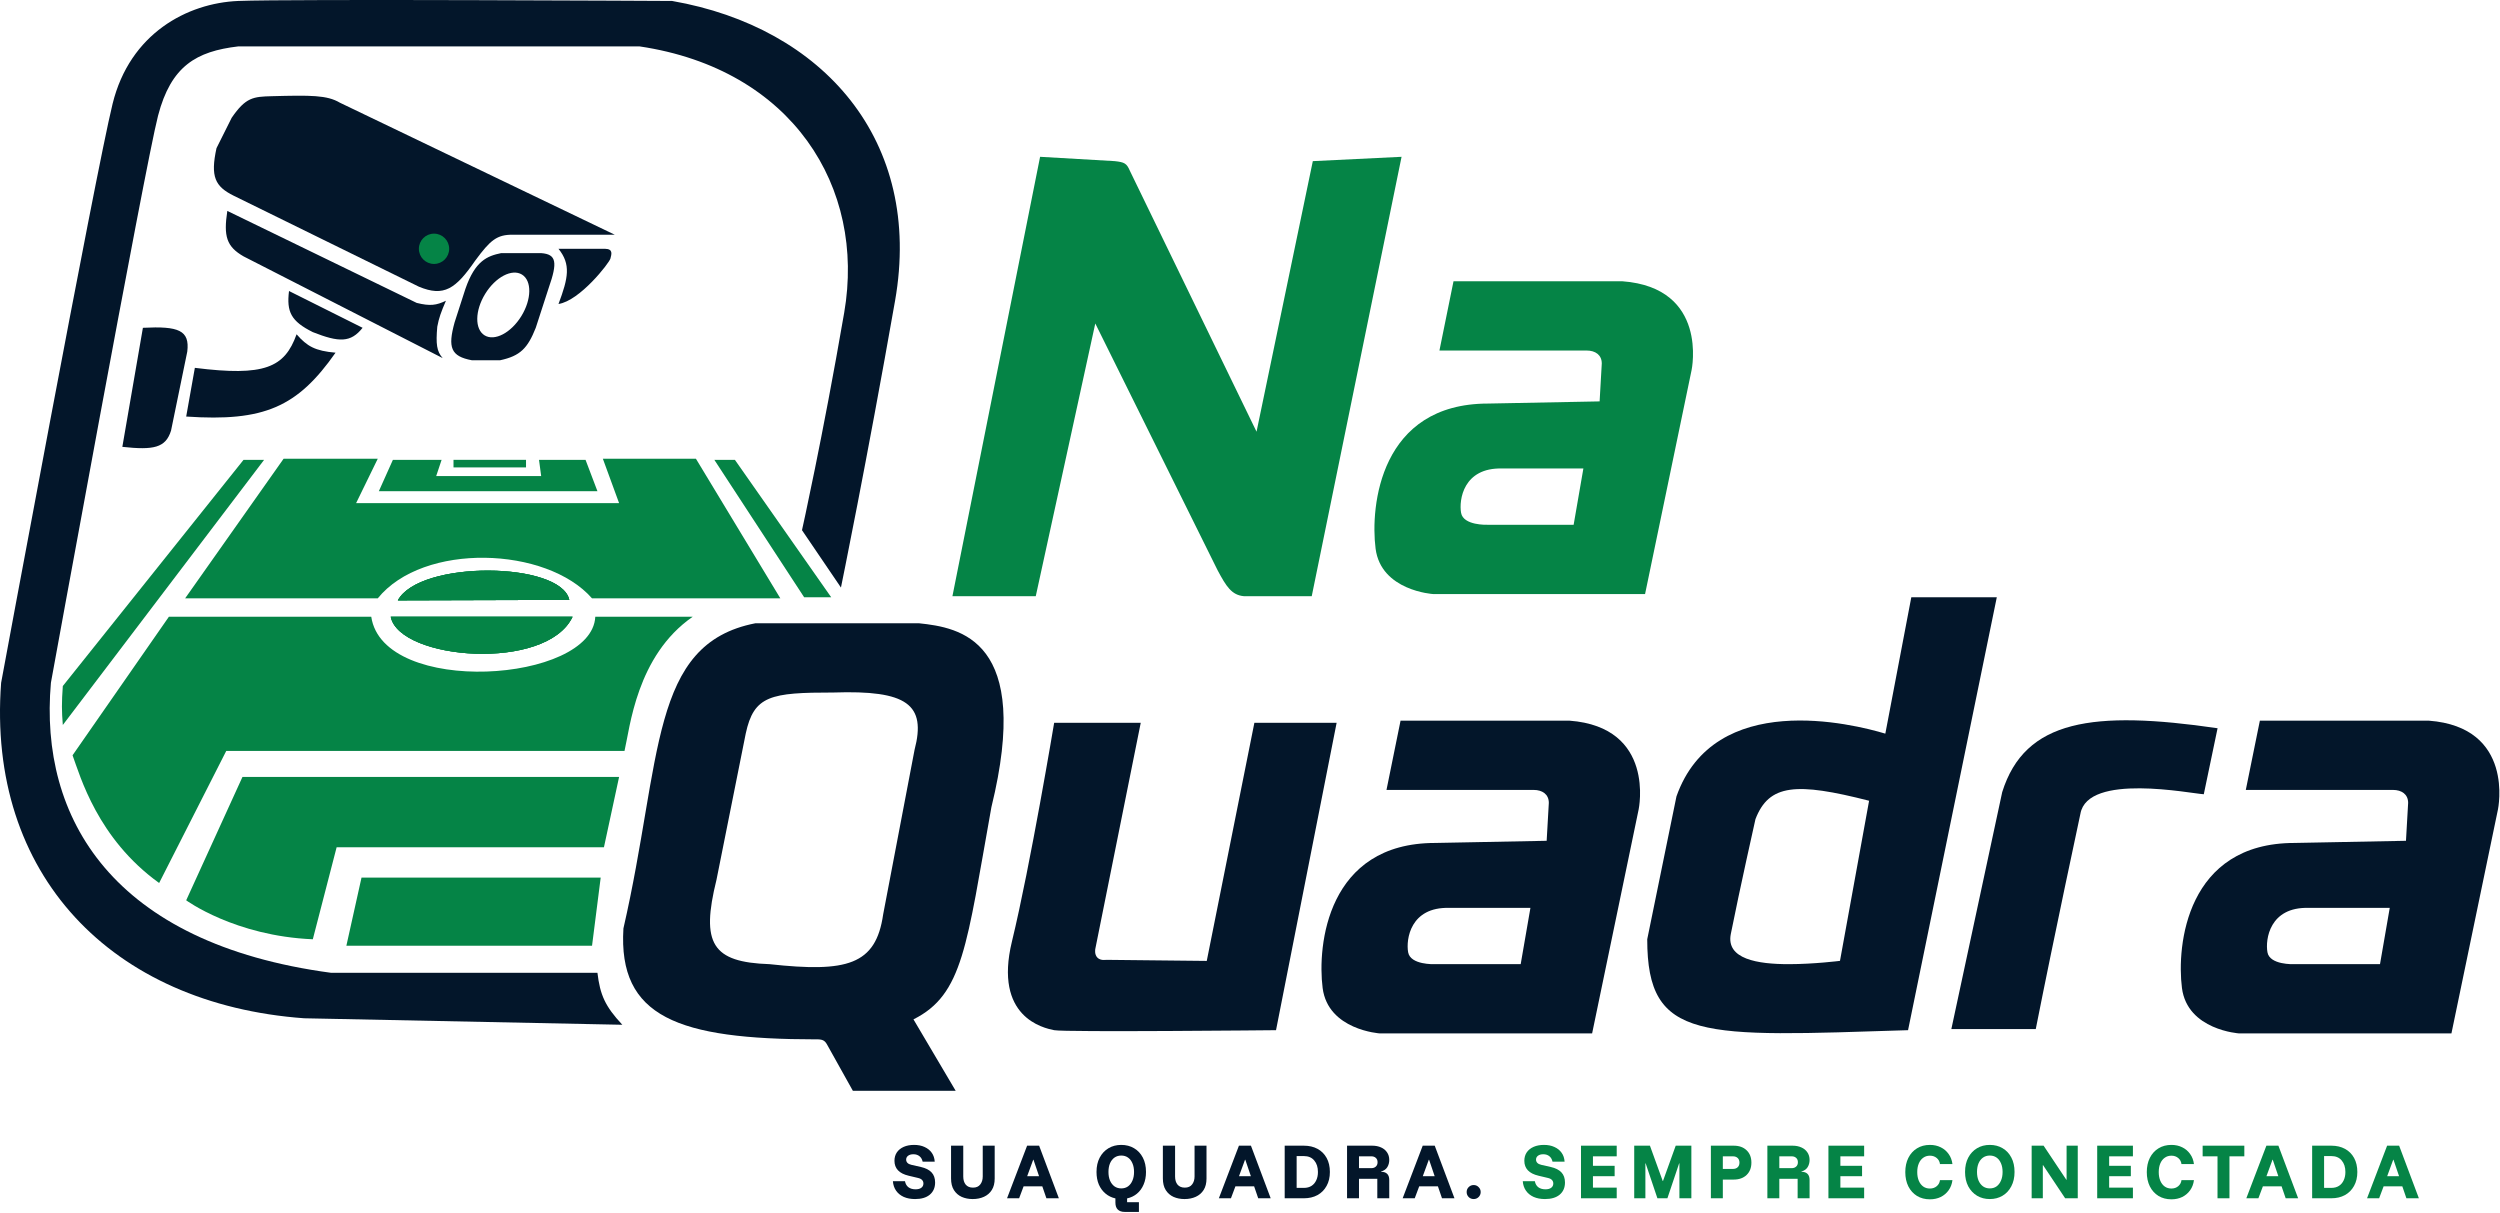
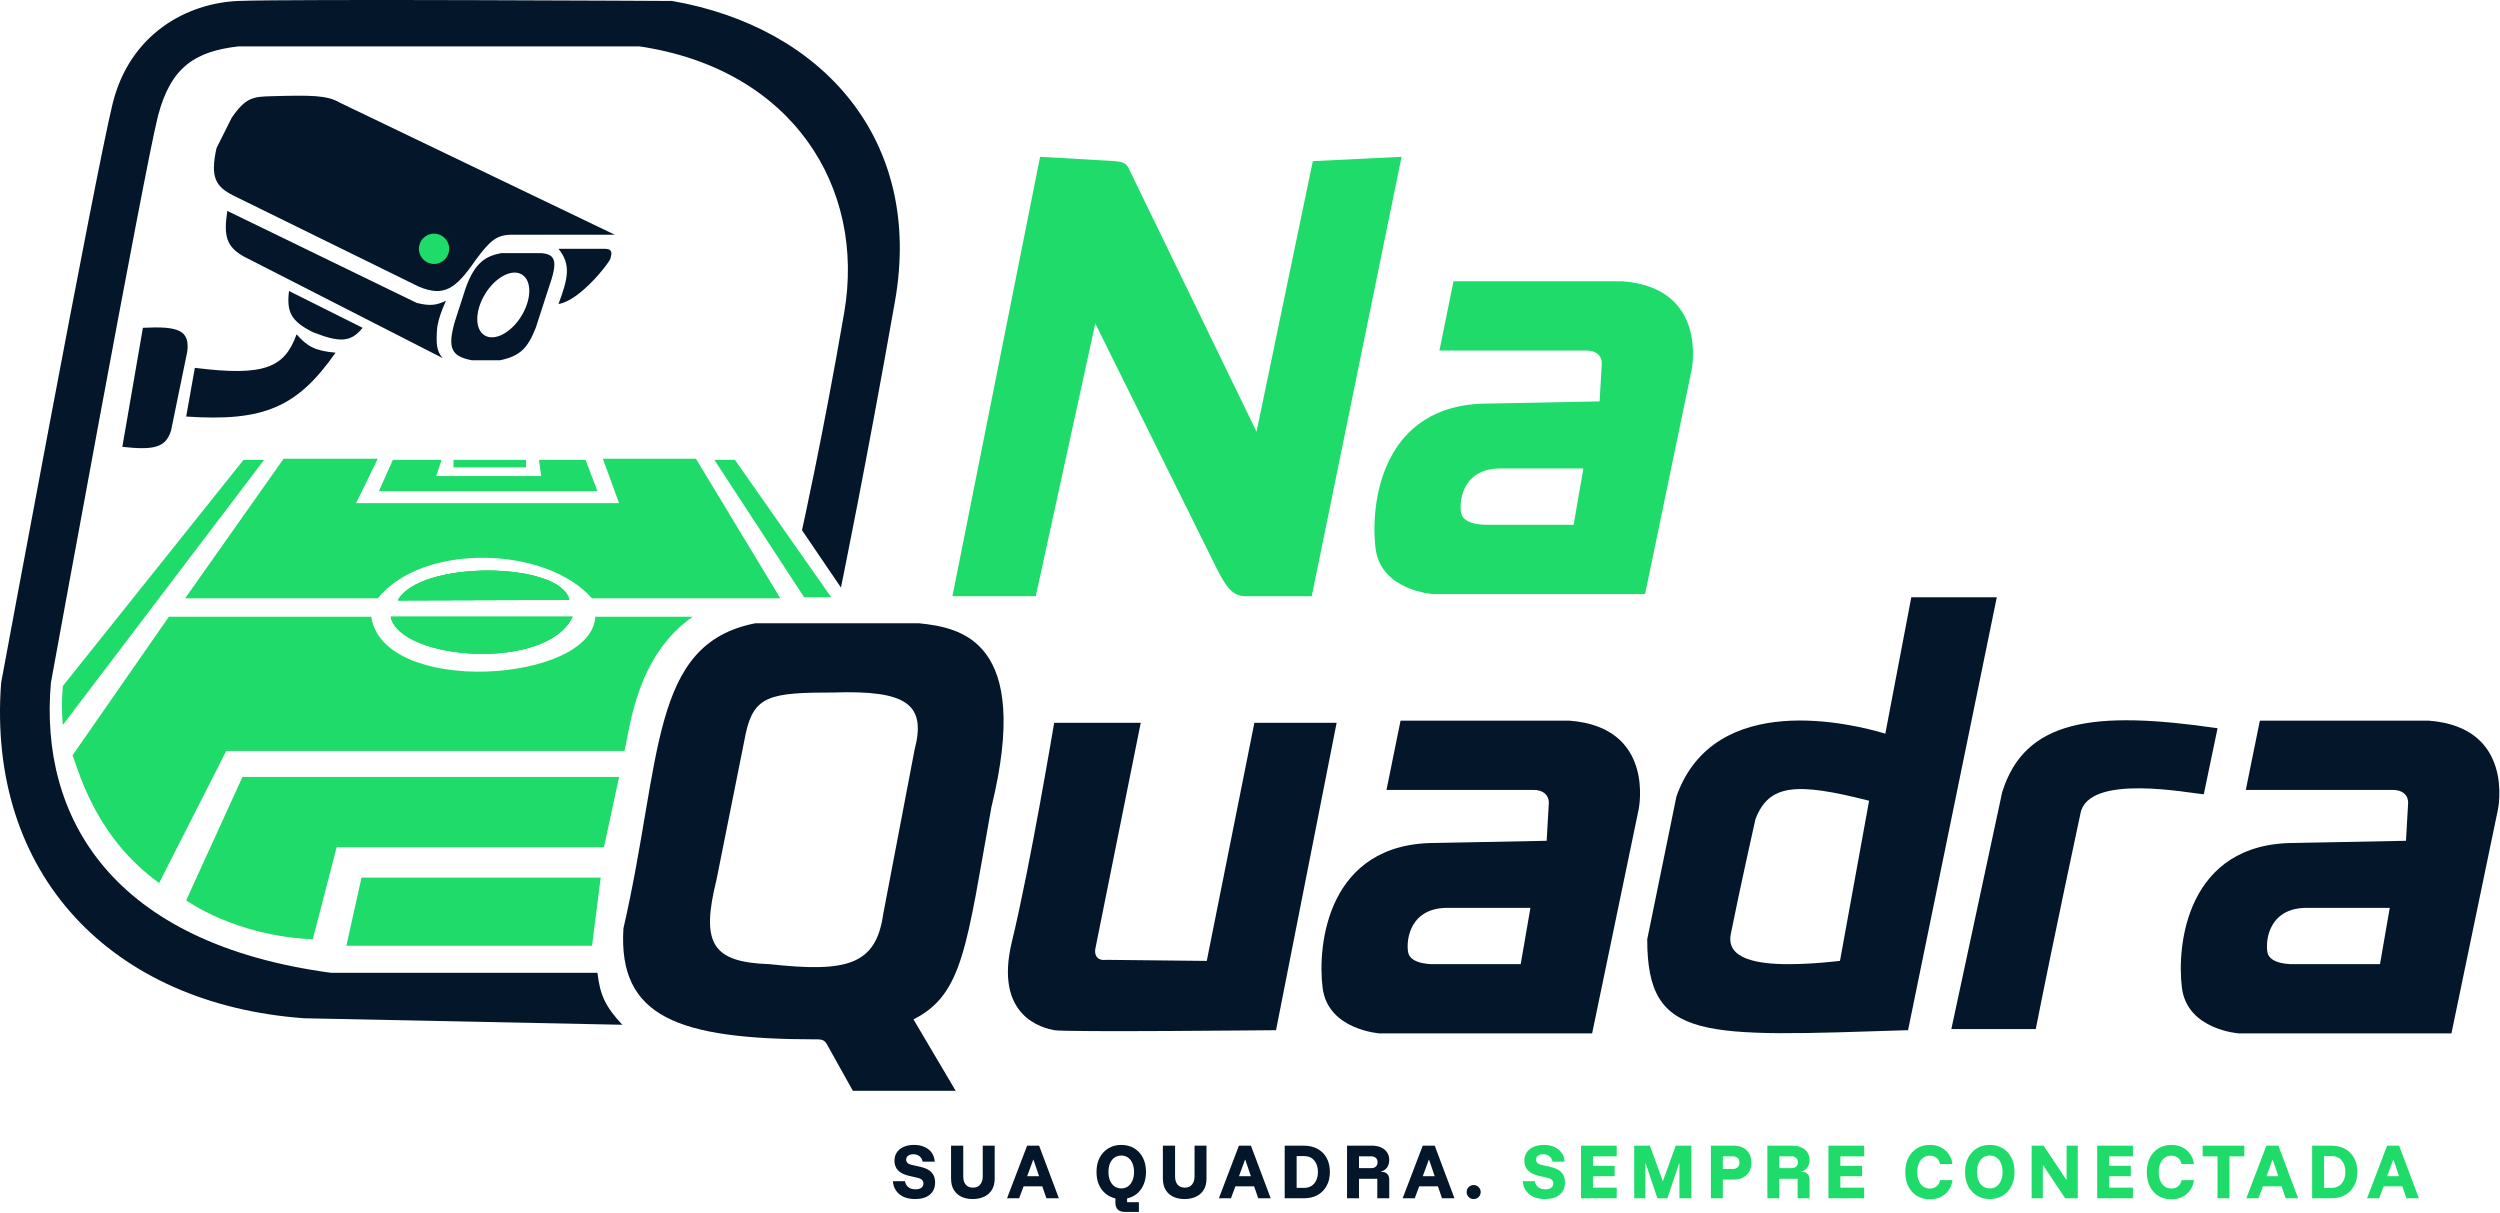
<svg xmlns="http://www.w3.org/2000/svg" width="1155" height="560" viewBox="0 0 1155 560" fill="none">
-   <path d="M384.021 275.944H371.521L330.021 212.444H339.521L384.021 275.944Z" fill="#058446" />
-   <path d="M175.021 226.944L181.521 212.444H204.021L201.521 219.944H250.021L249.021 212.444H270.521L276.021 226.944H175.021Z" fill="#058446" />
-   <path d="M243.021 212.444H209.521V215.944H243.021V212.444Z" fill="#058446" />
-   <path d="M131.021 211.944L85.521 276.444H174.521C195.521 250.444 252.521 252.444 273.521 276.444H360.521L321.521 211.944H278.521L286.021 232.444H164.521L174.521 211.944H131.021Z" fill="#058446" />
-   <path d="M155.521 391.444L144.521 433.944C108.521 432.444 86.021 415.944 86.021 415.944L112.021 358.944H286.021L279.021 391.444H155.521Z" fill="#058446" />
-   <path d="M180.521 284.944C184.521 304.944 252.521 310.444 264.521 284.944H180.521Z" fill="#058446" />
-   <path d="M180.521 284.944C184.521 304.944 252.521 310.444 264.521 284.944H180.521Z" fill="#058446" />
-   <path d="M180.521 284.944C184.521 304.944 252.521 310.444 264.521 284.944H180.521Z" fill="#058446" />
-   <path d="M263.021 277.144C259.086 259.427 193.866 258.696 183.8 277.383L263.021 277.144Z" fill="#058446" />
-   <path d="M263.021 277.144C259.086 259.427 193.866 258.696 183.8 277.383L263.021 277.144Z" fill="#058446" />
-   <path d="M263.021 277.144C259.086 259.427 193.866 258.696 183.8 277.383L263.021 277.144Z" fill="#058446" />
-   <path d="M277.521 405.444L273.521 436.944H160.021L167.021 405.444H277.521Z" fill="#058446" />
-   <path d="M320.021 284.944C294.021 302.944 291.021 336.444 288.521 346.944H104.521L73.521 407.944C45.021 387.444 37.021 358.444 33.521 348.944L78.021 284.944H171.521C177.021 321.944 273.521 315.444 275.021 284.944L320.021 284.944Z" fill="#058446" />
-   <path d="M29.021 334.944C28.505 328.592 28.45 324.724 29.021 316.944L112.521 212.444H122.021L29.021 334.944Z" fill="#058446" />
-   <path d="M478.521 275.444H440.021L480.521 72.444L515.021 74.444C519.521 74.944 520.521 75.444 522.021 78.944L580.521 199.444L606.521 74.444L647.521 72.444L606.021 275.444H574.708C569.021 274.944 566.521 270.944 562.521 263.444L506.021 149.444L478.521 275.444Z" fill="#058446" />
-   <path d="M749.521 129.944C789.497 132.943 781.531 170.899 781.521 170.944L760.021 274.444H662.021C662.021 274.444 638.021 272.944 635.521 253.444C633.021 233.944 637.521 186.444 687.521 186.444L739.021 185.444L740.021 167.944C740.021 163.944 737.021 161.944 733.021 161.944H665.021L671.521 129.944H749.521ZM694.021 216.444C676.022 215.944 673.968 231.007 675.021 236.944C676.071 242.865 687.11 242.447 687.173 242.444H727.021L731.521 216.444H694.021Z" fill="#058446" />
-   <path d="M424.521 287.944C443.521 289.944 477.021 295.445 458.021 372.944C446.521 436.944 445.021 459.444 422.021 470.944L441.521 503.944H394.021L382.021 482.444C380.985 480.661 379.946 480.109 377.021 480.184C313.322 480.143 285.521 469.944 288.021 428.944C306.02 350.483 300.021 297.444 349.021 287.944H424.521ZM422.521 346.444C428.021 325.444 419.121 318.781 385.021 319.944C356.021 319.944 348.292 321.298 344.521 338.944L331.021 406.444C323.701 435.971 328.993 444.561 355.521 445.444C391.271 449.344 404.651 445.901 408.021 422.444L422.521 346.444Z" fill="#03162A" />
+   <path d="M384.021 275.944H371.521L330.021 212.444H339.521L384.021 275.944Z" fill="#1FDB6A" />
+   <path d="M175.021 226.944L181.521 212.444H204.021L201.521 219.944H250.021L249.021 212.444H270.521L276.021 226.944H175.021Z" fill="#1FDB6A" />
+   <path d="M243.021 212.444H209.521V215.944H243.021V212.444Z" fill="#1FDB6A" />
+   <path d="M131.021 211.944L85.521 276.444H174.521C195.521 250.444 252.521 252.444 273.521 276.444H360.521L321.521 211.944H278.521L286.021 232.444H164.521L174.521 211.944H131.021Z" fill="#1FDB6A" />
+   <path d="M155.521 391.444L144.521 433.944C108.521 432.444 86.021 415.944 86.021 415.944L112.021 358.944H286.021L279.021 391.444H155.521Z" fill="#1FDB6A" />
+   <path d="M180.521 284.944C184.521 304.944 252.521 310.444 264.521 284.944H180.521Z" fill="#1FDB6A" />
+   <path d="M180.521 284.944C184.521 304.944 252.521 310.444 264.521 284.944H180.521Z" fill="#1FDB6A" />
+   <path d="M180.521 284.944C184.521 304.944 252.521 310.444 264.521 284.944H180.521Z" fill="#1FDB6A" />
+   <path d="M263.021 277.144C259.086 259.427 193.866 258.696 183.8 277.383L263.021 277.144Z" fill="#1FDB6A" />
+   <path d="M263.021 277.144C259.086 259.427 193.866 258.696 183.8 277.383L263.021 277.144Z" fill="#1FDB6A" />
+   <path d="M263.021 277.144C259.086 259.427 193.866 258.696 183.8 277.383L263.021 277.144Z" fill="#1FDB6A" />
+   <path d="M277.521 405.444L273.521 436.944H160.021L167.021 405.444H277.521Z" fill="#1FDB6A" />
+   <path d="M320.021 284.944C294.021 302.944 291.021 336.444 288.521 346.944H104.521L73.521 407.944C45.021 387.444 37.021 358.444 33.521 348.944L78.021 284.944H171.521C177.021 321.944 273.521 315.444 275.021 284.944L320.021 284.944Z" fill="#1FDB6A" />
+   <path d="M29.021 334.944C28.505 328.592 28.45 324.724 29.021 316.944L112.521 212.444H122.021L29.021 334.944Z" fill="#1FDB6A" />
+   <path d="M478.521 275.444H440.021L480.521 72.444L515.021 74.444C519.521 74.944 520.521 75.444 522.021 78.944L580.521 199.444L606.521 74.444L647.521 72.444L606.021 275.444H574.708C569.021 274.944 566.521 270.944 562.521 263.444L506.021 149.444L478.521 275.444Z" fill="#1FDB6A" />
+   <path fill-rule="evenodd" clip-rule="evenodd" d="M749.521 129.944C789.497 132.943 781.531 170.899 781.521 170.944L760.021 274.444H662.021C662.021 274.444 638.021 272.944 635.521 253.444C633.021 233.944 637.521 186.444 687.521 186.444L739.021 185.444L740.021 167.944C740.021 163.944 737.021 161.944 733.021 161.944H665.021L671.521 129.944H749.521ZM694.021 216.444C676.021 215.944 673.968 231.007 675.021 236.944C676.071 242.865 687.11 242.447 687.173 242.444H727.021L731.521 216.444H694.021Z" fill="#1FDB6A" />
+   <path d="M424.521 287.944C443.521 289.944 477.021 295.445 458.021 372.944C446.521 436.944 445.021 459.444 422.021 470.944L441.521 503.944H394.021L382.021 482.444C380.985 480.661 379.946 480.109 377.021 480.184C313.322 480.143 285.521 469.944 288.021 428.944C306.02 350.483 300.021 297.444 349.021 287.944H424.521ZM422.521 346.444C428.021 325.444 419.121 318.781 385.021 319.944C356.021 319.944 348.291 321.298 344.521 338.944L331.021 406.444C323.701 435.971 328.993 444.561 355.521 445.444C391.271 449.344 404.651 445.901 408.021 422.444L422.521 346.444Z" fill="#03162A" />
  <path d="M617.521 333.944H579.521L557.521 443.944L511.021 443.444C511.021 443.444 508.521 443.944 507.021 442.444C505.521 440.944 506.021 438.444 506.021 438.444L527.021 333.944H487.021C487.021 333.944 476.021 399.944 467.521 434.944C459.021 469.944 482.021 474.944 487.021 475.944C492.021 476.944 589.521 475.944 589.521 475.944L617.521 333.944Z" fill="#03162A" />
-   <path d="M725.057 332.944C765.057 335.944 757.057 373.944 757.057 373.944L735.557 477.444H637.557C637.466 477.439 613.552 475.907 611.057 456.444C608.557 436.944 613.057 389.445 663.057 389.444L714.557 388.444L715.557 370.944C715.557 366.944 712.557 364.944 708.557 364.944H640.557L647.057 332.944H725.057ZM669.557 419.444C651.557 418.945 649.504 434.007 650.557 439.944C651.61 445.882 662.709 445.444 662.709 445.444H702.557L707.057 419.444H669.557Z" fill="#03162A" />
-   <path d="M881.521 475.944C786.021 478.944 761.021 481.444 761.021 433.944L774.521 367.944C792.021 318.444 856.021 334.444 871.021 338.944L883.021 275.944H922.521L881.521 475.944ZM863.521 369.944C829.833 361.332 817.266 362.223 811.021 378.444C811.012 378.486 803.794 410.583 799.634 431.507C797.329 443.1 812.039 445.468 826.521 445.444C838.167 445.425 850.014 443.926 850.071 443.919L863.521 369.944Z" fill="#03162A" />
-   <path d="M940.521 475.444H901.521L925.021 365.944C935.521 332.444 967.007 328.068 1024.52 336.444L1018.15 366.944C1012.21 366.636 964.521 356.945 961.151 375.945C961.151 375.945 949.021 432.445 940.521 475.444Z" fill="#03162A" />
-   <path d="M1122.06 332.944C1162.03 335.942 1154.07 373.886 1154.06 373.944L1132.56 477.444H1034.56C1034.56 477.444 1010.56 475.944 1008.06 456.444C1005.56 436.944 1010.06 389.444 1060.06 389.444L1111.56 388.444L1112.56 370.944C1112.56 366.945 1109.56 364.945 1105.56 364.944H1037.56L1044.06 332.944H1122.06ZM1066.56 419.444C1048.56 418.944 1046.5 434.007 1047.56 439.944C1048.61 445.871 1059.66 445.446 1059.71 445.444H1099.56L1104.06 419.444H1066.56Z" fill="#03162A" />
+   <path fill-rule="evenodd" clip-rule="evenodd" d="M725.057 332.944C765.057 335.944 757.057 373.944 757.057 373.944L735.557 477.444H637.557C637.466 477.439 613.552 475.907 611.057 456.444C608.557 436.944 613.057 389.445 663.057 389.444L714.557 388.444L715.557 370.944C715.557 366.944 712.557 364.944 708.557 364.944H640.557L647.057 332.944H725.057ZM669.557 419.444C651.557 418.945 649.504 434.007 650.557 439.944C651.61 445.882 662.709 445.444 662.709 445.444H702.557L707.057 419.444H669.557Z" fill="#03162A" />
+   <path d="M881.521 475.944C786.021 478.944 761.021 481.444 761.021 433.944L774.521 367.944C792.021 318.444 856.021 334.444 871.021 338.944L883.021 275.944H922.521L881.521 475.944ZM863.521 369.944C829.833 361.332 817.266 362.223 811.021 378.444C811.012 378.486 803.794 410.583 799.634 431.507C797.328 443.1 812.039 445.468 826.521 445.444C838.167 445.425 850.014 443.926 850.071 443.919L863.521 369.944Z" fill="#03162A" />
+   <path d="M940.521 475.444H901.521L925.021 365.944C935.521 332.444 967.007 328.068 1024.52 336.444L1018.15 366.944C1012.21 366.636 964.521 356.944 961.151 375.944C961.151 375.944 949.021 432.444 940.521 475.444Z" fill="#03162A" />
+   <path fill-rule="evenodd" clip-rule="evenodd" d="M1122.06 332.944C1162.03 335.942 1154.07 373.886 1154.06 373.944L1132.56 477.444H1034.56C1034.56 477.444 1010.56 475.944 1008.06 456.444C1005.56 436.944 1010.06 389.444 1060.06 389.444L1111.56 388.444L1112.56 370.944C1112.56 366.945 1109.56 364.945 1105.56 364.944H1037.56L1044.06 332.944H1122.06ZM1066.56 419.444C1048.56 418.944 1046.5 434.007 1047.56 439.944C1048.61 445.871 1059.66 445.446 1059.71 445.444H1099.56L1104.06 419.444H1066.56Z" fill="#03162A" />
  <path d="M276.021 449.444C277.229 459.632 279.561 464.934 287.521 473.444L140.521 470.444C51.521 463.944 -6.135 404.061 0.521 315.444C0.521 315.444 44.021 80.444 52.021 47.944C60.021 15.444 86.521 1.444 110.021 0.444C133.521 -0.556 310.521 0.444 310.521 0.444C380.308 12.634 426.521 64.944 413.521 138.944C400.521 212.944 388.521 271.444 388.521 271.444L370.521 244.944C370.521 244.944 380.021 202.444 390.021 144.444C400.021 86.444 366.021 31.944 295.521 21.444H110.021C90.747 23.717 79.021 30.444 73.021 53.444C67.021 76.444 23.521 315.444 23.521 315.444C18.021 377.944 52.021 435.944 153.021 449.444H276.021Z" fill="#03162A" />
  <path d="M86.021 192.444L90.021 169.944C122.255 174.002 131.494 169.842 137.021 154.444C141.892 160.03 145.622 162.114 155.021 162.944C137.426 188.078 122.03 194.892 86.021 192.444Z" fill="#03162A" />
  <path d="M193.521 132.444C205.156 137.291 210.521 133.444 219.521 120.444C226.521 110.944 229.547 108.34 237.021 108.444H284.021L157.021 47.444C151.081 43.915 143.61 43.967 125.521 44.444C117.021 44.669 113.521 44.944 107.021 54.444L100.021 68.444C97.147 81.657 99.325 86.145 108.021 90.444L193.521 132.444Z" fill="#03162A" />
-   <circle cx="200.521" cy="114.944" r="7" fill="#058446" />
-   <path d="M66.021 151.444C82.548 150.599 87.727 152.592 86.521 162.444L79.021 198.944C76.546 206.907 70.966 208.027 56.521 206.444L66.021 151.444ZM250.021 116.944C257.093 117.463 257.653 121.173 253.521 132.944L247.521 151.444C243.78 160.856 240.399 164.445 231.021 166.444H218.021C208.24 164.621 206.815 160.546 210.021 148.944L215.021 133.444C219.521 120.444 225.162 118.255 231.521 116.944H250.021ZM192.521 139.944C198.784 141.5 201.611 141.027 206.021 138.944C203.765 144.174 202.765 146.899 202.021 150.944C201.333 158.914 201.726 162.305 204.521 165.444L112.521 118.444C104.655 113.922 103.23 109.163 105.021 97.444L192.521 139.944ZM167.521 151.444C162.039 158.351 156.688 158.237 144.521 153.444C134.41 148.386 132.352 144.084 133.521 134.444L167.521 151.444ZM241.155 126.849C236.541 124.01 228.932 127.995 224.161 135.75C219.389 143.505 219.262 152.094 223.876 154.933C228.49 157.772 236.099 153.786 240.871 146.031C245.642 138.276 245.769 129.688 241.155 126.849ZM279.521 114.944C283.363 115.01 282.521 117.444 282.021 119.444C281.521 121.444 267.915 138.945 258.021 140.444C262.587 128.305 263.794 122.144 258.021 114.944H279.521Z" fill="#03162A" />
-   <path d="M1093.58 553.604L1102.85 529.304H1108.4L1117.52 553.604H1111.76L1109.87 548.084H1101.23L1099.16 553.604H1093.58ZM1102.88 543.404H1108.37L1105.79 535.784H1105.67L1102.88 543.404Z" fill="#058446" />
-   <path d="M1068.21 553.604V529.304H1077.06C1079.48 529.304 1081.59 529.794 1083.39 530.774C1085.19 531.754 1086.59 533.154 1087.59 534.974C1088.59 536.794 1089.09 538.954 1089.09 541.454C1089.09 543.934 1088.58 546.084 1087.56 547.904C1086.56 549.724 1085.16 551.134 1083.36 552.134C1081.56 553.114 1079.46 553.604 1077.06 553.604H1068.21ZM1073.73 548.804H1077.06C1078.46 548.804 1079.64 548.494 1080.6 547.874C1081.56 547.254 1082.29 546.394 1082.79 545.294C1083.31 544.194 1083.57 542.914 1083.57 541.454C1083.57 539.254 1083 537.484 1081.86 536.144C1080.74 534.784 1079.14 534.104 1077.06 534.104H1073.73V548.804Z" fill="#058446" />
-   <path d="M1037.8 553.604L1047.07 529.304H1052.62L1061.74 553.604H1055.98L1054.09 548.084H1045.45L1043.38 553.604H1037.8ZM1047.1 543.404H1052.59L1050.01 535.784H1049.89L1047.1 543.404Z" fill="#058446" />
-   <path d="M1030.01 553.604H1024.49V534.224H1017.62V529.304H1036.88V534.224H1030.01V553.604Z" fill="#058446" />
-   <path d="M1003.19 554.084C1000.93 554.084 998.938 553.564 997.218 552.524C995.518 551.464 994.188 549.994 993.228 548.114C992.288 546.214 991.818 544.014 991.818 541.514C991.818 539.014 992.288 536.824 993.228 534.944C994.188 533.044 995.518 531.574 997.218 530.534C998.938 529.474 1000.93 528.944 1003.19 528.944C1005.05 528.944 1006.72 529.314 1008.2 530.054C1009.68 530.774 1010.89 531.804 1011.83 533.144C1012.79 534.464 1013.38 536.014 1013.6 537.794H1007.84C1007.7 536.654 1007.2 535.724 1006.34 535.004C1005.48 534.284 1004.43 533.924 1003.19 533.924C1002.01 533.924 1000.98 534.244 1000.1 534.884C999.218 535.504 998.538 536.384 998.058 537.524C997.578 538.644 997.338 539.974 997.338 541.514C997.338 543.034 997.578 544.364 998.058 545.504C998.538 546.644 999.218 547.534 1000.1 548.174C1000.98 548.794 1002.01 549.104 1003.19 549.104C1004.43 549.104 1005.48 548.744 1006.34 548.024C1007.2 547.304 1007.7 546.374 1007.84 545.234H1013.6C1013.38 547.014 1012.79 548.574 1011.83 549.914C1010.89 551.234 1009.68 552.264 1008.2 553.004C1006.72 553.724 1005.05 554.084 1003.19 554.084Z" fill="#058446" />
-   <path d="M985.407 553.604H968.907V529.304H985.407V534.224H974.427V538.604H984.447V543.404H974.427V548.684H985.407V553.604Z" fill="#058446" />
-   <path d="M959.924 553.604H954.104L943.904 538.304H943.784V553.604H938.624V529.304H944.143L954.644 545.054H954.764V529.304H959.924V553.604Z" fill="#058446" />
-   <path d="M919.287 553.964C917.087 553.964 915.127 553.454 913.407 552.434C911.687 551.394 910.327 549.944 909.327 548.084C908.347 546.204 907.857 543.994 907.857 541.454C907.857 538.894 908.347 536.684 909.327 534.824C910.327 532.944 911.687 531.494 913.407 530.474C915.127 529.454 917.087 528.944 919.287 528.944C921.507 528.944 923.477 529.454 925.197 530.474C926.917 531.474 928.267 532.914 929.247 534.794C930.227 536.654 930.717 538.874 930.717 541.454C930.717 543.994 930.217 546.204 929.217 548.084C928.237 549.964 926.887 551.414 925.167 552.434C923.447 553.454 921.487 553.964 919.287 553.964ZM919.287 549.044C920.487 549.044 921.527 548.734 922.407 548.114C923.287 547.474 923.967 546.584 924.447 545.444C924.947 544.304 925.197 542.974 925.197 541.454C925.197 539.914 924.947 538.574 924.447 537.434C923.967 536.294 923.287 535.414 922.407 534.794C921.527 534.174 920.487 533.864 919.287 533.864C918.107 533.864 917.067 534.174 916.167 534.794C915.287 535.414 914.597 536.294 914.097 537.434C913.617 538.574 913.377 539.914 913.377 541.454C913.377 542.974 913.617 544.304 914.097 545.444C914.597 546.584 915.287 547.474 916.167 548.114C917.067 548.734 918.107 549.044 919.287 549.044Z" fill="#058446" />
-   <path d="M891.616 554.084C889.356 554.084 887.366 553.564 885.646 552.524C883.946 551.464 882.616 549.994 881.656 548.114C880.716 546.214 880.246 544.014 880.246 541.514C880.246 539.014 880.716 536.824 881.656 534.944C882.616 533.044 883.946 531.574 885.646 530.534C887.366 529.474 889.356 528.944 891.616 528.944C893.476 528.944 895.146 529.314 896.626 530.054C898.106 530.774 899.316 531.804 900.256 533.144C901.216 534.464 901.806 536.014 902.026 537.794H896.266C896.126 536.654 895.626 535.724 894.766 535.004C893.906 534.284 892.856 533.924 891.616 533.924C890.436 533.924 889.406 534.244 888.526 534.884C887.646 535.504 886.966 536.384 886.486 537.524C886.006 538.644 885.766 539.974 885.766 541.514C885.766 543.034 886.006 544.364 886.486 545.504C886.966 546.644 887.646 547.534 888.526 548.174C889.406 548.794 890.436 549.104 891.616 549.104C892.856 549.104 893.906 548.744 894.766 548.024C895.626 547.304 896.126 546.374 896.266 545.234H902.026C901.806 547.014 901.216 548.574 900.256 549.914C899.316 551.234 898.106 552.264 896.626 553.004C895.146 553.724 893.476 554.084 891.616 554.084Z" fill="#058446" />
-   <path d="M861.235 553.604H844.735V529.304H861.235V534.224H850.255V538.604H860.275V543.404H850.255V548.684H861.235V553.604Z" fill="#058446" />
-   <path d="M816.526 553.604V529.304H828.136C829.696 529.304 831.066 529.574 832.246 530.114C833.426 530.634 834.346 531.394 835.006 532.394C835.686 533.374 836.026 534.544 836.026 535.904C836.026 537.144 835.726 538.254 835.126 539.234C834.526 540.194 833.566 540.864 832.246 541.244V541.364C833.506 541.364 834.446 541.684 835.066 542.324C835.706 542.944 836.026 543.884 836.026 545.144V553.604H830.506V544.604H822.046V553.604H816.526ZM822.046 539.684H827.776C828.616 539.684 829.296 539.444 829.816 538.964C830.356 538.484 830.626 537.814 830.626 536.954C830.626 536.074 830.356 535.404 829.816 534.944C829.296 534.464 828.616 534.224 827.776 534.224H822.046V539.684Z" fill="#058446" />
-   <path d="M790.426 553.604V529.304H800.956C803.476 529.304 805.466 530.014 806.926 531.434C808.406 532.834 809.146 534.734 809.146 537.134C809.146 539.514 808.406 541.414 806.926 542.834C805.446 544.254 803.456 544.964 800.956 544.964H795.946V553.604H790.426ZM795.946 540.044H800.596C801.536 540.044 802.276 539.784 802.816 539.264C803.356 538.744 803.626 538.034 803.626 537.134C803.626 536.234 803.356 535.524 802.816 535.004C802.276 534.484 801.536 534.224 800.596 534.224H795.946V540.044Z" fill="#058446" />
-   <path d="M755.009 553.604V529.304H762.269L768.179 545.624H768.299L774.179 529.304H781.409V553.604H775.889V537.464H775.769L770.339 553.604H765.719L760.289 537.464H760.169V553.604H755.009Z" fill="#058446" />
-   <path d="M746.921 553.604H730.421V529.304H746.921V534.224H735.941V538.604H745.961V543.404H735.941V548.684H746.921V553.604Z" fill="#058446" />
-   <path d="M713.781 553.964C711.781 553.964 710.031 553.634 708.531 552.974C707.031 552.294 705.851 551.334 704.991 550.094C704.131 548.854 703.641 547.394 703.521 545.714H709.101C709.321 546.934 709.851 547.864 710.691 548.504C711.551 549.144 712.651 549.464 713.991 549.464C715.151 549.464 716.041 549.224 716.661 548.744C717.301 548.264 717.621 547.604 717.621 546.764C717.621 546.124 717.411 545.584 716.991 545.144C716.591 544.704 715.931 544.384 715.011 544.184L710.841 543.194C708.601 542.674 706.941 541.834 705.861 540.674C704.781 539.514 704.241 538.054 704.241 536.294C704.241 534.794 704.611 533.494 705.351 532.394C706.111 531.294 707.171 530.444 708.531 529.844C709.891 529.244 711.491 528.944 713.331 528.944C715.151 528.944 716.751 529.264 718.131 529.904C719.531 530.524 720.641 531.414 721.461 532.574C722.281 533.714 722.741 535.084 722.841 536.684H717.261C717.021 535.584 716.531 534.744 715.791 534.164C715.051 533.564 714.121 533.264 713.001 533.264C711.961 533.264 711.141 533.494 710.541 533.954C709.941 534.414 709.641 535.014 709.641 535.754C709.641 536.314 709.841 536.814 710.241 537.254C710.661 537.674 711.271 537.974 712.071 538.154L716.451 539.144C718.651 539.644 720.291 540.474 721.371 541.634C722.471 542.794 723.021 544.354 723.021 546.314C723.021 548.674 722.211 550.544 720.591 551.924C718.971 553.284 716.701 553.964 713.781 553.964Z" fill="#058446" />
+   <circle cx="200.521" cy="114.944" r="7" fill="#1FDB6A" />
+   <path d="M66.021 151.444C82.548 150.599 87.727 152.592 86.521 162.444L79.021 198.944C76.546 206.907 70.966 208.027 56.521 206.444L66.021 151.444ZM250.021 116.944C257.093 117.463 257.653 121.173 253.521 132.944L247.521 151.444C243.78 160.856 240.399 164.445 231.021 166.444H218.021C208.24 164.621 206.815 160.546 210.021 148.944L215.021 133.444C219.521 120.444 225.162 118.255 231.521 116.944H250.021ZM192.521 139.944C198.784 141.5 201.611 141.027 206.021 138.944C203.765 144.174 202.765 146.899 202.021 150.944C201.333 158.914 201.725 162.305 204.521 165.444L112.521 118.444C104.655 113.922 103.229 109.163 105.021 97.444L192.521 139.944ZM167.521 151.444C162.039 158.351 156.688 158.237 144.521 153.444C134.41 148.386 132.352 144.084 133.521 134.444L167.521 151.444ZM241.155 126.849C236.541 124.01 228.932 127.995 224.161 135.75C219.389 143.505 219.262 152.094 223.876 154.933C228.49 157.772 236.099 153.786 240.871 146.031C245.642 138.276 245.769 129.688 241.155 126.849ZM279.521 114.944C283.362 115.01 282.521 117.444 282.021 119.444C281.521 121.444 267.915 138.945 258.021 140.444C262.587 128.305 263.794 122.144 258.021 114.944H279.521Z" fill="#03162A" />
+   <path d="M1093.58 553.604L1102.85 529.304H1108.4L1117.52 553.604H1111.76L1109.87 548.084H1101.23L1099.16 553.604H1093.58ZM1102.88 543.404H1108.37L1105.79 535.784H1105.67L1102.88 543.404Z" fill="#1FDB6A" />
+   <path d="M1068.21 553.604V529.304H1077.06C1079.48 529.304 1081.59 529.794 1083.39 530.774C1085.19 531.754 1086.59 533.154 1087.59 534.974C1088.59 536.794 1089.09 538.954 1089.09 541.454C1089.09 543.934 1088.58 546.084 1087.56 547.904C1086.56 549.724 1085.16 551.134 1083.36 552.134C1081.56 553.114 1079.46 553.604 1077.06 553.604H1068.21ZM1073.73 548.804H1077.06C1078.46 548.804 1079.64 548.494 1080.6 547.874C1081.56 547.254 1082.29 546.394 1082.79 545.294C1083.31 544.194 1083.57 542.914 1083.57 541.454C1083.57 539.254 1083 537.484 1081.86 536.144C1080.74 534.784 1079.14 534.104 1077.06 534.104H1073.73V548.804Z" fill="#1FDB6A" />
+   <path d="M1037.8 553.604L1047.07 529.304H1052.62L1061.74 553.604H1055.98L1054.09 548.084H1045.45L1043.38 553.604H1037.8ZM1047.1 543.404H1052.59L1050.01 535.784H1049.89L1047.1 543.404Z" fill="#1FDB6A" />
+   <path d="M1030.01 553.604H1024.49V534.224H1017.62V529.304H1036.88V534.224H1030.01V553.604Z" fill="#1FDB6A" />
+   <path d="M1003.19 554.084C1000.93 554.084 998.938 553.564 997.218 552.524C995.518 551.464 994.188 549.994 993.228 548.114C992.288 546.214 991.818 544.014 991.818 541.514C991.818 539.014 992.288 536.824 993.228 534.944C994.188 533.044 995.518 531.574 997.218 530.534C998.938 529.474 1000.93 528.944 1003.19 528.944C1005.05 528.944 1006.72 529.314 1008.2 530.054C1009.68 530.774 1010.89 531.804 1011.83 533.144C1012.79 534.464 1013.38 536.014 1013.6 537.794H1007.84C1007.7 536.654 1007.2 535.724 1006.34 535.004C1005.48 534.284 1004.43 533.924 1003.19 533.924C1002.01 533.924 1000.98 534.244 1000.1 534.884C999.218 535.504 998.538 536.384 998.058 537.524C997.578 538.644 997.338 539.974 997.338 541.514C997.338 543.034 997.578 544.364 998.058 545.504C998.538 546.644 999.218 547.534 1000.1 548.174C1000.98 548.794 1002.01 549.104 1003.19 549.104C1004.43 549.104 1005.48 548.744 1006.34 548.024C1007.2 547.304 1007.7 546.374 1007.84 545.234H1013.6C1013.38 547.014 1012.79 548.574 1011.83 549.914C1010.89 551.234 1009.68 552.264 1008.2 553.004C1006.72 553.724 1005.05 554.084 1003.19 554.084Z" fill="#1FDB6A" />
+   <path d="M985.407 553.604H968.907V529.304H985.407V534.224H974.427V538.604H984.447V543.404H974.427V548.684H985.407V553.604Z" fill="#1FDB6A" />
+   <path d="M959.923 553.604H954.103L943.903 538.304H943.783V553.604H938.623V529.304H944.143L954.643 545.054H954.763V529.304H959.923V553.604Z" fill="#1FDB6A" />
+   <path d="M919.287 553.964C917.087 553.964 915.127 553.454 913.407 552.434C911.687 551.394 910.327 549.944 909.327 548.084C908.347 546.204 907.857 543.994 907.857 541.454C907.857 538.894 908.347 536.684 909.327 534.824C910.327 532.944 911.687 531.494 913.407 530.474C915.127 529.454 917.087 528.944 919.287 528.944C921.507 528.944 923.477 529.454 925.197 530.474C926.917 531.474 928.267 532.914 929.247 534.794C930.227 536.654 930.717 538.874 930.717 541.454C930.717 543.994 930.217 546.204 929.217 548.084C928.237 549.964 926.887 551.414 925.167 552.434C923.447 553.454 921.487 553.964 919.287 553.964ZM919.287 549.044C920.487 549.044 921.527 548.734 922.407 548.114C923.287 547.474 923.967 546.584 924.447 545.444C924.947 544.304 925.197 542.974 925.197 541.454C925.197 539.914 924.947 538.574 924.447 537.434C923.967 536.294 923.287 535.414 922.407 534.794C921.527 534.174 920.487 533.864 919.287 533.864C918.107 533.864 917.067 534.174 916.167 534.794C915.287 535.414 914.597 536.294 914.097 537.434C913.617 538.574 913.377 539.914 913.377 541.454C913.377 542.974 913.617 544.304 914.097 545.444C914.597 546.584 915.287 547.474 916.167 548.114C917.067 548.734 918.107 549.044 919.287 549.044Z" fill="#1FDB6A" />
+   <path d="M891.616 554.084C889.356 554.084 887.366 553.564 885.646 552.524C883.946 551.464 882.616 549.994 881.656 548.114C880.716 546.214 880.246 544.014 880.246 541.514C880.246 539.014 880.716 536.824 881.656 534.944C882.616 533.044 883.946 531.574 885.646 530.534C887.366 529.474 889.356 528.944 891.616 528.944C893.476 528.944 895.146 529.314 896.626 530.054C898.106 530.774 899.316 531.804 900.256 533.144C901.216 534.464 901.806 536.014 902.026 537.794H896.266C896.126 536.654 895.626 535.724 894.766 535.004C893.906 534.284 892.856 533.924 891.616 533.924C890.436 533.924 889.406 534.244 888.526 534.884C887.646 535.504 886.966 536.384 886.486 537.524C886.006 538.644 885.766 539.974 885.766 541.514C885.766 543.034 886.006 544.364 886.486 545.504C886.966 546.644 887.646 547.534 888.526 548.174C889.406 548.794 890.436 549.104 891.616 549.104C892.856 549.104 893.906 548.744 894.766 548.024C895.626 547.304 896.126 546.374 896.266 545.234H902.026C901.806 547.014 901.216 548.574 900.256 549.914C899.316 551.234 898.106 552.264 896.626 553.004C895.146 553.724 893.476 554.084 891.616 554.084Z" fill="#1FDB6A" />
+   <path d="M861.235 553.604H844.735V529.304H861.235V534.224H850.255V538.604H860.275V543.404H850.255V548.684H861.235V553.604Z" fill="#1FDB6A" />
+   <path d="M816.526 553.604V529.304H828.136C829.696 529.304 831.066 529.574 832.246 530.114C833.426 530.634 834.346 531.394 835.006 532.394C835.686 533.374 836.026 534.544 836.026 535.904C836.026 537.144 835.726 538.254 835.126 539.234C834.526 540.194 833.566 540.864 832.246 541.244V541.364C833.506 541.364 834.446 541.684 835.066 542.324C835.706 542.944 836.026 543.884 836.026 545.144V553.604H830.506V544.604H822.046V553.604H816.526ZM822.046 539.684H827.776C828.616 539.684 829.296 539.444 829.816 538.964C830.356 538.484 830.626 537.814 830.626 536.954C830.626 536.074 830.356 535.404 829.816 534.944C829.296 534.464 828.616 534.224 827.776 534.224H822.046V539.684Z" fill="#1FDB6A" />
+   <path d="M790.426 553.604V529.304H800.956C803.476 529.304 805.466 530.014 806.926 531.434C808.406 532.834 809.146 534.734 809.146 537.134C809.146 539.514 808.406 541.414 806.926 542.834C805.446 544.254 803.456 544.964 800.956 544.964H795.946V553.604H790.426ZM795.946 540.044H800.596C801.536 540.044 802.276 539.784 802.816 539.264C803.356 538.744 803.626 538.034 803.626 537.134C803.626 536.234 803.356 535.524 802.816 535.004C802.276 534.484 801.536 534.224 800.596 534.224H795.946V540.044Z" fill="#1FDB6A" />
+   <path d="M755.009 553.604V529.304H762.269L768.179 545.624H768.299L774.179 529.304H781.409V553.604H775.889V537.464H775.769L770.339 553.604H765.719L760.289 537.464H760.169V553.604H755.009Z" fill="#1FDB6A" />
+   <path d="M746.921 553.604H730.421V529.304H746.921V534.224H735.941V538.604H745.961V543.404H735.941V548.684H746.921V553.604Z" fill="#1FDB6A" />
+   <path d="M713.781 553.964C711.781 553.964 710.031 553.634 708.531 552.974C707.031 552.294 705.851 551.334 704.991 550.094C704.131 548.854 703.641 547.394 703.521 545.714H709.101C709.321 546.934 709.851 547.864 710.691 548.504C711.551 549.144 712.651 549.464 713.991 549.464C715.151 549.464 716.041 549.224 716.661 548.744C717.301 548.264 717.621 547.604 717.621 546.764C717.621 546.124 717.411 545.584 716.991 545.144C716.591 544.704 715.931 544.384 715.011 544.184L710.841 543.194C708.601 542.674 706.941 541.834 705.861 540.674C704.781 539.514 704.241 538.054 704.241 536.294C704.241 534.794 704.611 533.494 705.351 532.394C706.111 531.294 707.171 530.444 708.531 529.844C709.891 529.244 711.491 528.944 713.331 528.944C715.151 528.944 716.751 529.264 718.131 529.904C719.531 530.524 720.641 531.414 721.461 532.574C722.281 533.714 722.741 535.084 722.841 536.684H717.261C717.021 535.584 716.531 534.744 715.791 534.164C715.051 533.564 714.121 533.264 713.001 533.264C711.961 533.264 711.141 533.494 710.541 533.954C709.941 534.414 709.641 535.014 709.641 535.754C709.641 536.314 709.841 536.814 710.241 537.254C710.661 537.674 711.271 537.974 712.071 538.154L716.451 539.144C718.651 539.644 720.291 540.474 721.371 541.634C722.471 542.794 723.021 544.354 723.021 546.314C723.021 548.674 722.211 550.544 720.591 551.924C718.971 553.284 716.701 553.964 713.781 553.964Z" fill="#1FDB6A" />
  <path d="M680.835 553.964C679.935 553.964 679.165 553.654 678.525 553.034C677.905 552.394 677.595 551.624 677.595 550.724C677.595 549.824 677.905 549.064 678.525 548.444C679.165 547.804 679.935 547.484 680.835 547.484C681.735 547.484 682.495 547.804 683.115 548.444C683.755 549.064 684.075 549.824 684.075 550.724C684.075 551.624 683.755 552.394 683.115 553.034C682.495 553.654 681.735 553.964 680.835 553.964Z" fill="#03162A" />
-   <path d="M648.025 553.604L657.295 529.304H662.845L671.965 553.604H666.205L664.315 548.084H655.675L653.605 553.604H648.025ZM657.325 543.404H662.815L660.235 535.784H660.115L657.325 543.404Z" fill="#03162A" />
+   <path d="M648.024 553.604L657.294 529.304H662.844L671.964 553.604H666.204L664.314 548.084H655.674L653.604 553.604H648.024ZM657.324 543.404H662.814L660.234 535.784H660.114L657.324 543.404Z" fill="#03162A" />
  <path d="M622.335 553.604V529.304H633.945C635.505 529.304 636.875 529.574 638.055 530.114C639.235 530.634 640.155 531.394 640.815 532.394C641.495 533.374 641.835 534.544 641.835 535.904C641.835 537.144 641.535 538.254 640.935 539.234C640.335 540.194 639.375 540.864 638.055 541.244V541.364C639.315 541.364 640.255 541.684 640.875 542.324C641.515 542.944 641.835 543.884 641.835 545.144V553.604H636.315V544.604H627.855V553.604H622.335ZM627.855 539.684H633.585C634.425 539.684 635.105 539.444 635.625 538.964C636.165 538.484 636.435 537.814 636.435 536.954C636.435 536.074 636.165 535.404 635.625 534.944C635.105 534.464 634.425 534.224 633.585 534.224H627.855V539.684Z" fill="#03162A" />
  <path d="M593.528 553.604V529.304H602.378C604.798 529.304 606.908 529.794 608.708 530.774C610.508 531.754 611.908 533.154 612.908 534.974C613.908 536.794 614.408 538.954 614.408 541.454C614.408 543.934 613.898 546.084 612.878 547.904C611.878 549.724 610.478 551.134 608.678 552.134C606.878 553.114 604.778 553.604 602.378 553.604H593.528ZM599.048 548.804H602.378C603.778 548.804 604.958 548.494 605.918 547.874C606.878 547.254 607.608 546.394 608.108 545.294C608.628 544.194 608.888 542.914 608.888 541.454C608.888 539.254 608.318 537.484 607.178 536.144C606.058 534.784 604.458 534.104 602.378 534.104H599.048V548.804Z" fill="#03162A" />
  <path d="M563.115 553.604L572.385 529.304H577.935L587.055 553.604H581.295L579.405 548.084H570.765L568.695 553.604H563.115ZM572.415 543.404H577.905L575.325 535.784H575.205L572.415 543.404Z" fill="#03162A" />
  <path d="M547.236 553.964C545.396 553.964 543.716 553.634 542.196 552.974C540.696 552.294 539.496 551.254 538.596 549.854C537.696 548.454 537.246 546.644 537.246 544.424V529.304H542.886V543.524C542.886 545.124 543.266 546.384 544.026 547.304C544.806 548.224 545.926 548.684 547.386 548.684C548.886 548.684 550.006 548.194 550.746 547.214C551.506 546.234 551.886 545.014 551.886 543.554V529.304H557.406V544.484C557.406 546.604 556.966 548.364 556.086 549.764C555.206 551.164 553.996 552.214 552.456 552.914C550.936 553.614 549.196 553.964 547.236 553.964Z" fill="#03162A" />
  <path d="M519.64 559.904C518.24 559.904 517.17 559.544 516.43 558.824C515.69 558.124 515.32 557.044 515.32 555.584V553.664C513.6 553.284 512.08 552.544 510.76 551.444C509.44 550.344 508.41 548.954 507.67 547.274C506.95 545.574 506.59 543.634 506.59 541.454C506.59 538.894 507.08 536.684 508.06 534.824C509.06 532.944 510.42 531.494 512.14 530.474C513.86 529.454 515.82 528.944 518.02 528.944C520.24 528.944 522.21 529.454 523.93 530.474C525.65 531.474 527 532.914 527.98 534.794C528.96 536.654 529.45 538.874 529.45 541.454C529.45 543.634 529.08 545.574 528.34 547.274C527.62 548.974 526.6 550.374 525.28 551.474C523.98 552.554 522.46 553.284 520.72 553.664V555.404H526.18V559.904H519.64ZM518.02 549.044C519.22 549.044 520.26 548.734 521.14 548.114C522.02 547.474 522.7 546.584 523.18 545.444C523.68 544.304 523.93 542.974 523.93 541.454C523.93 539.914 523.68 538.574 523.18 537.434C522.7 536.294 522.02 535.414 521.14 534.794C520.26 534.174 519.22 533.864 518.02 533.864C516.84 533.864 515.8 534.174 514.9 534.794C514.02 535.414 513.33 536.294 512.83 537.434C512.35 538.574 512.11 539.914 512.11 541.454C512.11 542.974 512.35 544.304 512.83 545.444C513.33 546.584 514.02 547.474 514.9 548.114C515.8 548.734 516.84 549.044 518.02 549.044Z" fill="#03162A" />
  <path d="M465.254 553.604L474.524 529.304H480.074L489.194 553.604H483.434L481.544 548.084H472.904L470.834 553.604H465.254ZM474.554 543.404H480.044L477.464 535.784H477.344L474.554 543.404Z" fill="#03162A" />
  <path d="M449.375 553.964C447.535 553.964 445.855 553.634 444.335 552.974C442.835 552.294 441.635 551.254 440.735 549.854C439.835 548.454 439.385 546.644 439.385 544.424V529.304H445.025V543.524C445.025 545.124 445.405 546.384 446.165 547.304C446.945 548.224 448.065 548.684 449.525 548.684C451.025 548.684 452.145 548.194 452.885 547.214C453.645 546.234 454.025 545.014 454.025 543.554V529.304H459.545V544.484C459.545 546.604 459.105 548.364 458.225 549.764C457.345 551.164 456.135 552.214 454.595 552.914C453.075 553.614 451.335 553.964 449.375 553.964Z" fill="#03162A" />
  <path d="M422.781 553.964C420.781 553.964 419.031 553.634 417.531 552.974C416.031 552.294 414.851 551.334 413.991 550.094C413.131 548.854 412.641 547.394 412.521 545.714H418.101C418.321 546.934 418.851 547.864 419.691 548.504C420.551 549.144 421.651 549.464 422.991 549.464C424.151 549.464 425.041 549.224 425.661 548.744C426.301 548.264 426.621 547.604 426.621 546.764C426.621 546.124 426.411 545.584 425.991 545.144C425.591 544.704 424.931 544.384 424.011 544.184L419.841 543.194C417.601 542.674 415.941 541.834 414.861 540.674C413.781 539.514 413.241 538.054 413.241 536.294C413.241 534.794 413.611 533.494 414.351 532.394C415.111 531.294 416.171 530.444 417.531 529.844C418.891 529.244 420.491 528.944 422.331 528.944C424.151 528.944 425.751 529.264 427.131 529.904C428.531 530.524 429.641 531.414 430.461 532.574C431.281 533.714 431.741 535.084 431.841 536.684H426.261C426.021 535.584 425.531 534.744 424.791 534.164C424.051 533.564 423.121 533.264 422.001 533.264C420.961 533.264 420.141 533.494 419.541 533.954C418.941 534.414 418.641 535.014 418.641 535.754C418.641 536.314 418.841 536.814 419.241 537.254C419.661 537.674 420.271 537.974 421.071 538.154L425.451 539.144C427.651 539.644 429.291 540.474 430.371 541.634C431.471 542.794 432.021 544.354 432.021 546.314C432.021 548.674 431.211 550.544 429.591 551.924C427.971 553.284 425.701 553.964 422.781 553.964Z" fill="#03162A" />
</svg>
